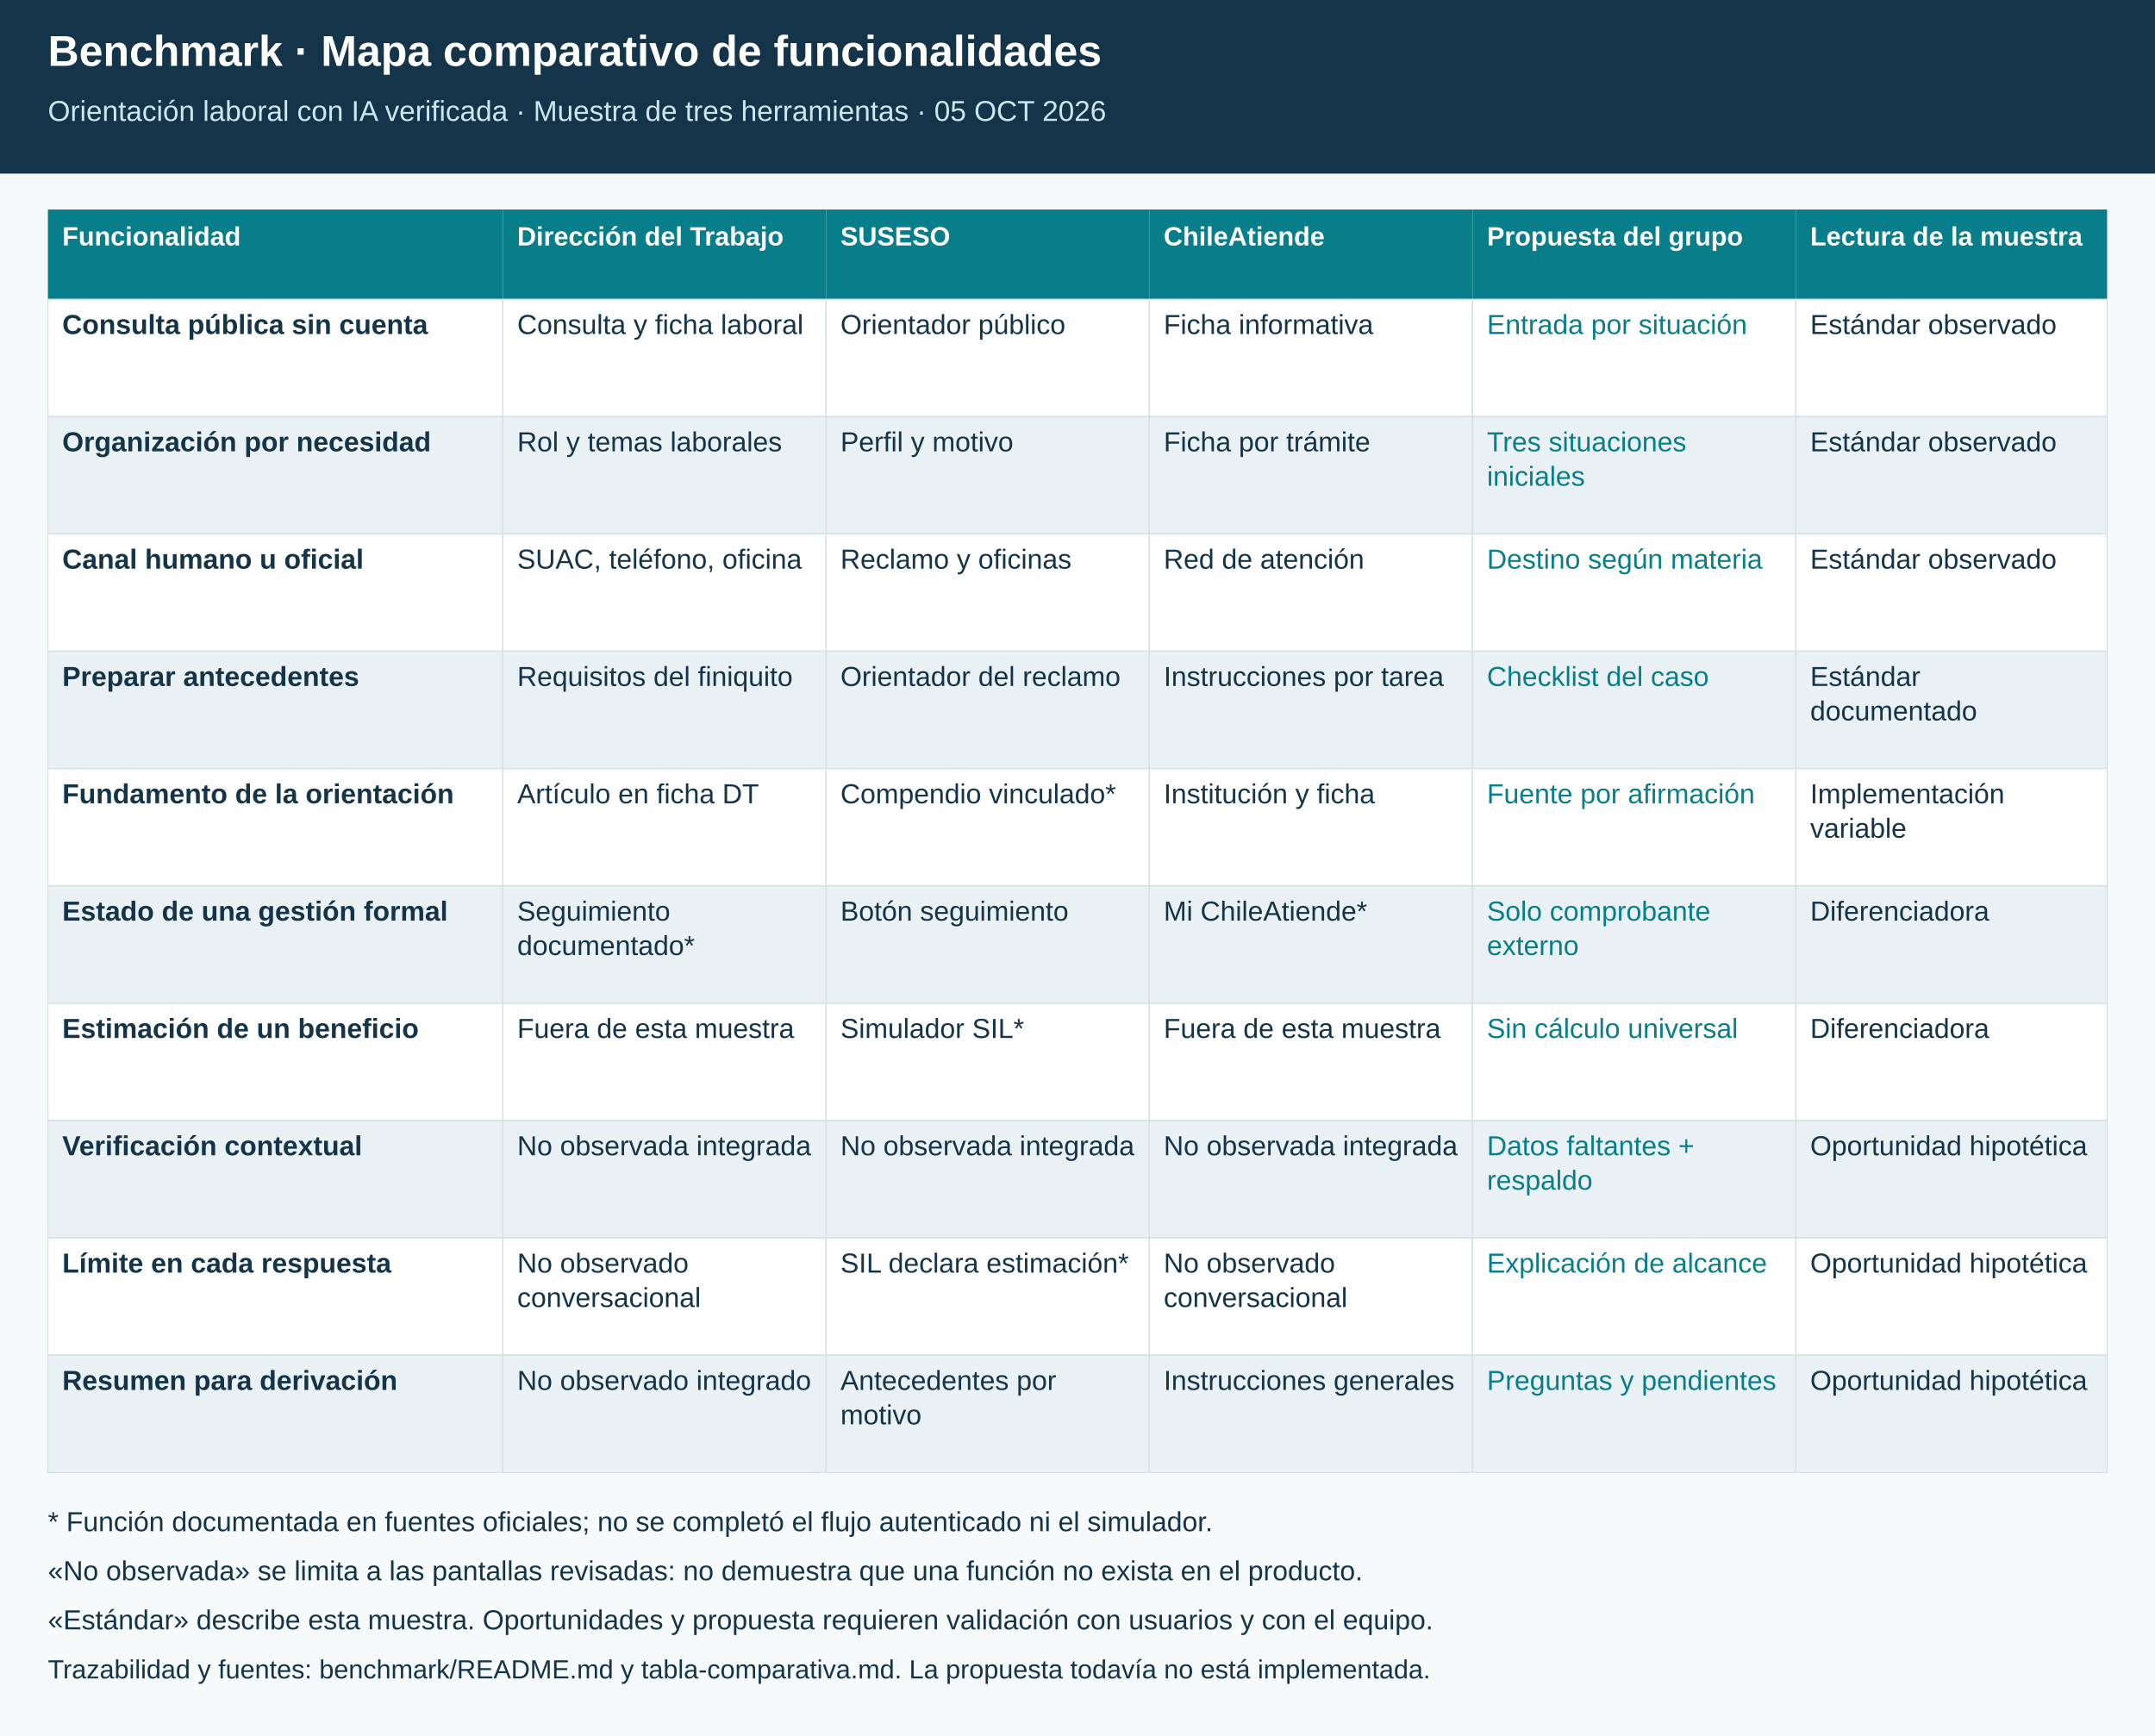
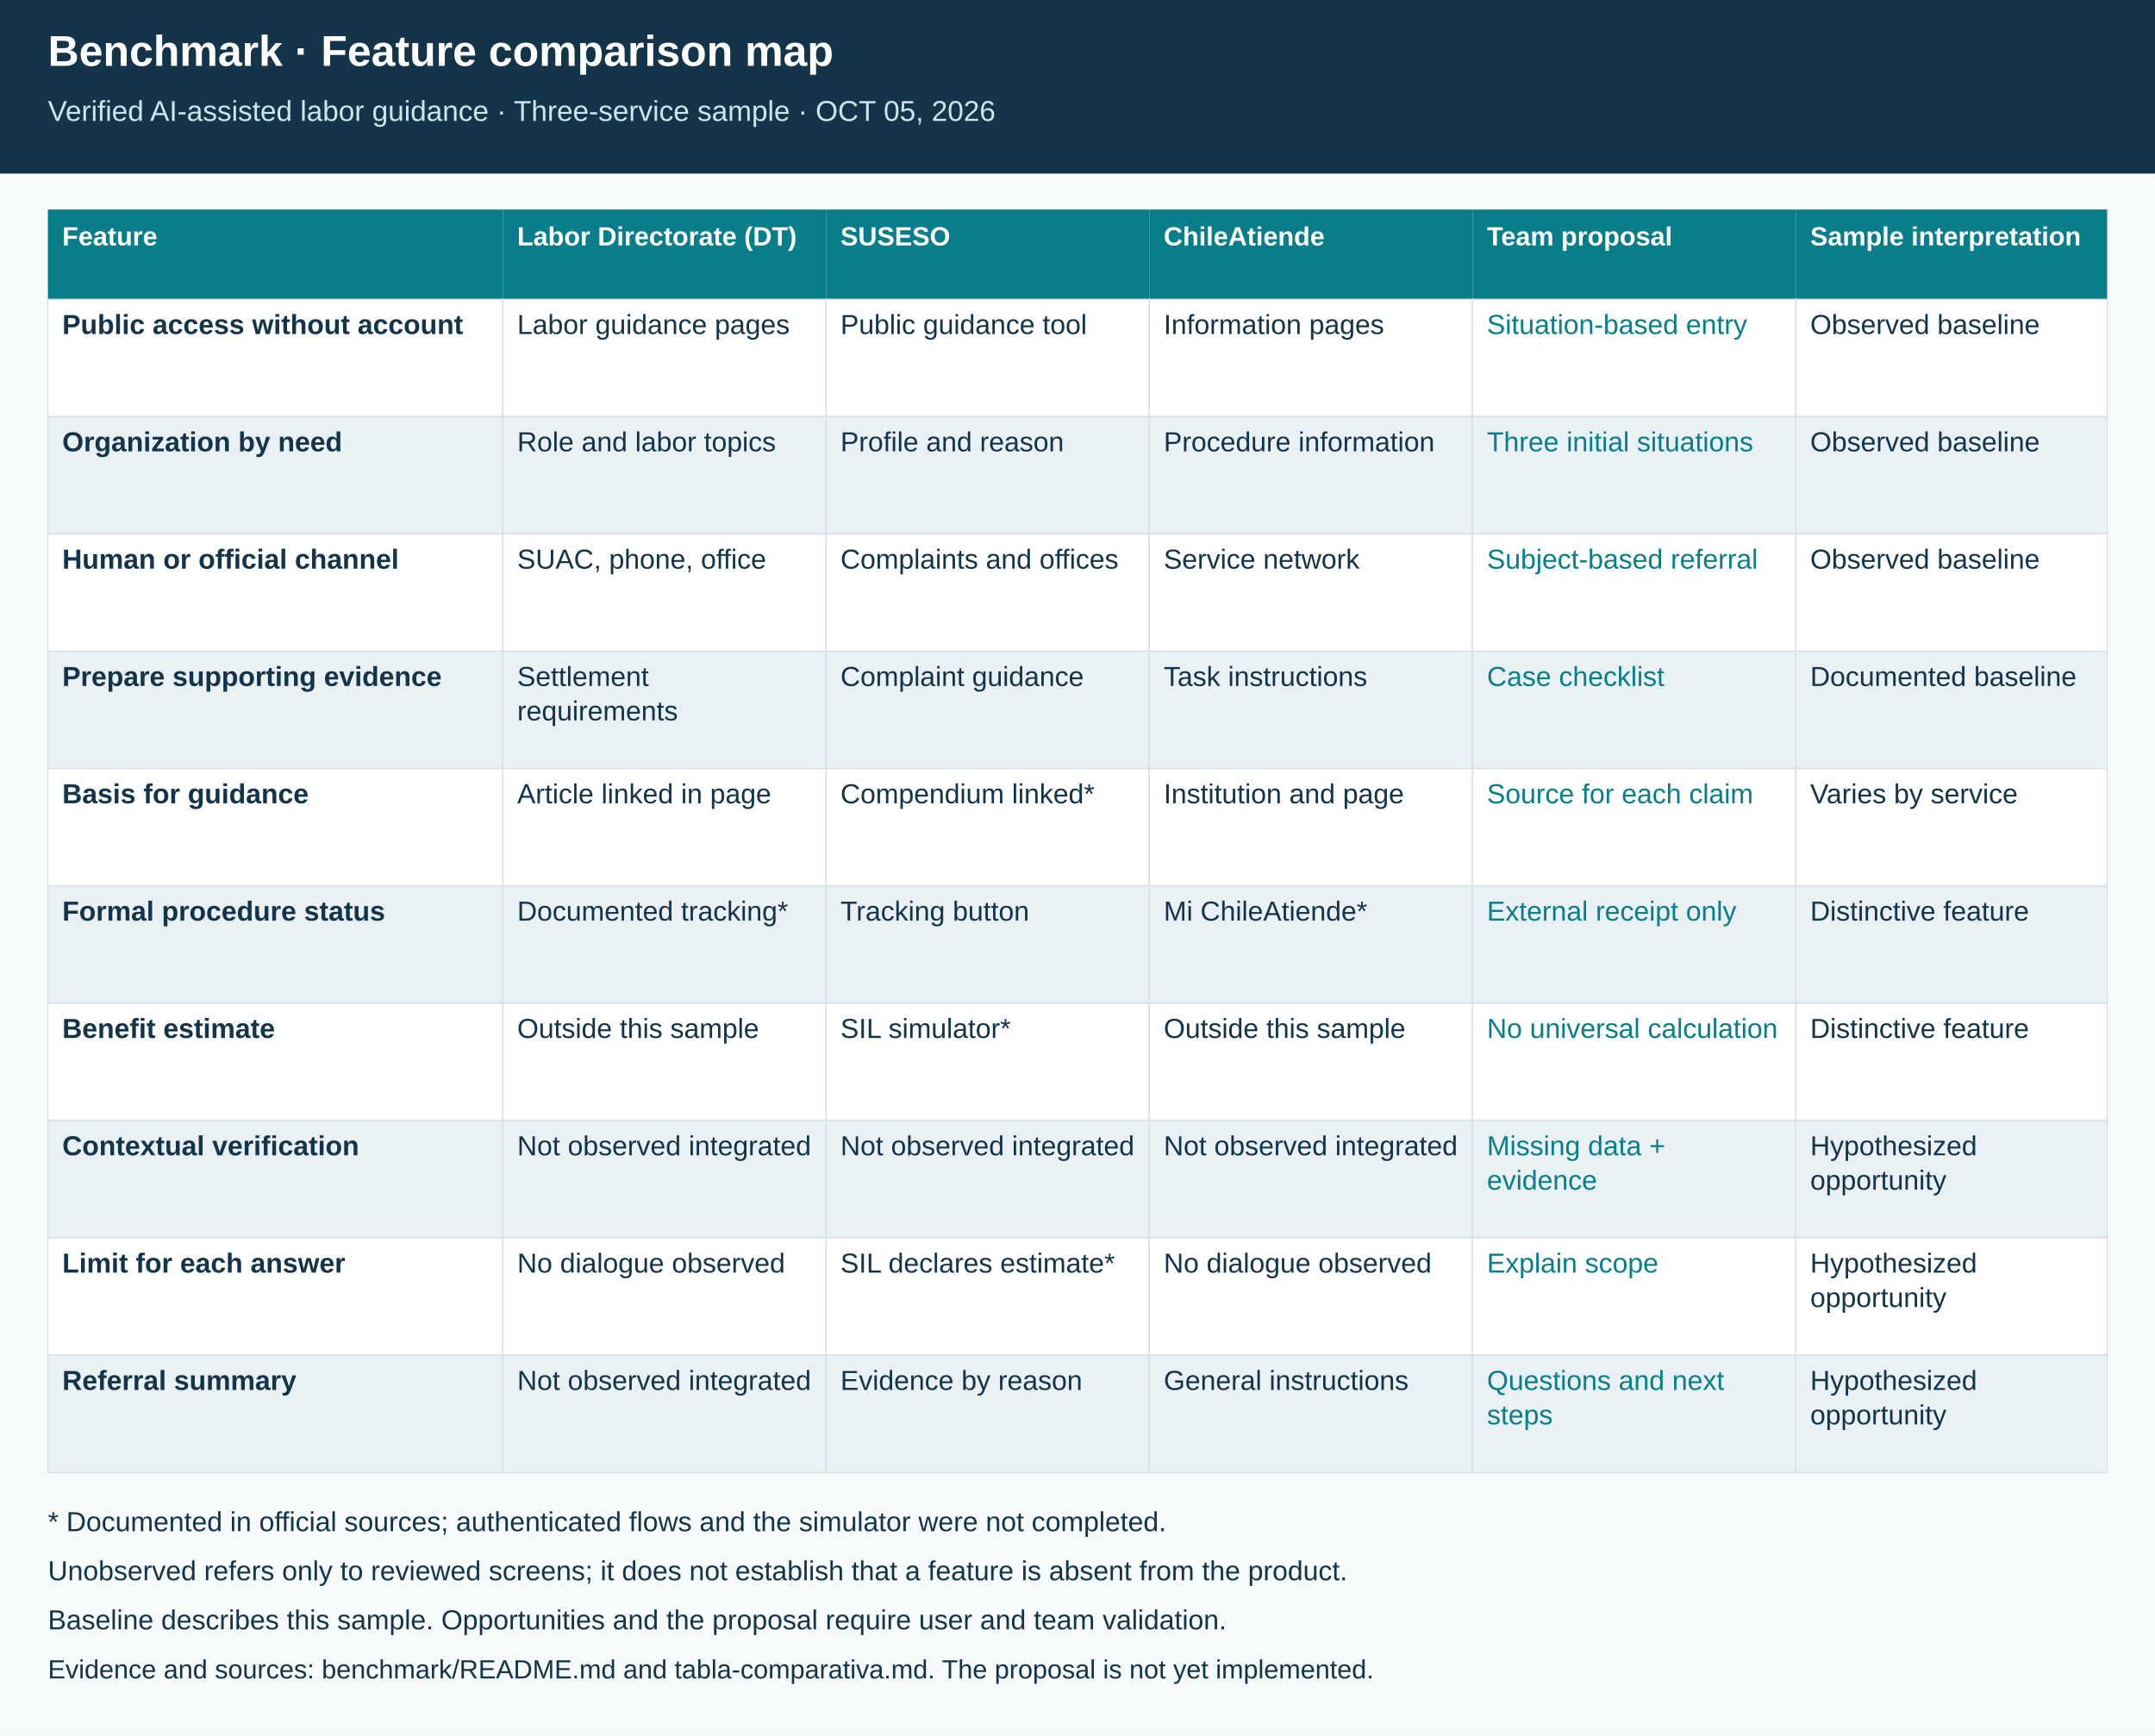
<svg xmlns="http://www.w3.org/2000/svg" width="1800" height="1450" viewBox="0 0 1800 1450" role="img">
  <style>text {font-family: Liberation Sans, Arial, sans-serif;}</style>
  <rect x="0" y="0" width="1800" height="1450" rx="0" fill="#F7FAFB" stroke="none" />
  <rect x="0" y="0" width="1800" height="145" rx="0" fill="#14344A" stroke="none" />
-   <text x="40" y="55.0" font-size="36" fill="#FFFFFF" font-weight="700">Benchmark · Mapa comparativo de funcionalidades</text>
-   <text x="40" y="101.0" font-size="24" fill="#CDE6EE" font-weight="400">Orientación laboral con IA verificada · Muestra de tres herramientas · 05 OCT 2026</text>
+   <text x="40" y="55.0" font-size="36" fill="#FFFFFF" font-weight="700">Benchmark · Feature comparison map</text>
+   <text x="40" y="101.0" font-size="24" fill="#CDE6EE" font-weight="400">Verified AI-assisted labor guidance · Three-service sample · OCT 05, 2026</text>
  <rect x="40" y="175" width="380" height="75" rx="0" fill="#087E8B" stroke="none" />
-   <text x="52" y="205.0" font-size="22" fill="#FFFFFF" font-weight="700">Funcionalidad</text>
+   <text x="52" y="205.0" font-size="22" fill="#FFFFFF" font-weight="700">Feature</text>
  <rect x="420" y="175" width="270" height="75" rx="0" fill="#087E8B" stroke="none" />
-   <text x="432" y="205.0" font-size="22" fill="#FFFFFF" font-weight="700">Dirección del Trabajo</text>
+   <text x="432" y="205.0" font-size="22" fill="#FFFFFF" font-weight="700">Labor Directorate (DT)</text>
  <rect x="690" y="175" width="270" height="75" rx="0" fill="#087E8B" stroke="none" />
  <text x="702" y="205.0" font-size="22" fill="#FFFFFF" font-weight="700">SUSESO</text>
  <rect x="960" y="175" width="270" height="75" rx="0" fill="#087E8B" stroke="none" />
  <text x="972" y="205.0" font-size="22" fill="#FFFFFF" font-weight="700">ChileAtiende</text>
  <rect x="1230" y="175" width="270" height="75" rx="0" fill="#087E8B" stroke="none" />
-   <text x="1242" y="205.0" font-size="22" fill="#FFFFFF" font-weight="700">Propuesta del grupo</text>
+   <text x="1242" y="205.0" font-size="22" fill="#FFFFFF" font-weight="700">Team proposal</text>
  <rect x="1500" y="175" width="260" height="75" rx="0" fill="#087E8B" stroke="none" />
-   <text x="1512" y="205.0" font-size="22" fill="#FFFFFF" font-weight="700">Lectura de la muestra</text>
+   <text x="1512" y="205.0" font-size="22" fill="#FFFFFF" font-weight="700">Sample interpretation</text>
  <rect x="40" y="250" width="380" height="98" rx="0" fill="#FFFFFF" stroke="#D4E0E6" />
-   <text x="52" y="279.0" font-size="23" fill="#14344A" font-weight="700">Consulta pública sin cuenta</text>
+   <text x="52" y="279.0" font-size="23" fill="#14344A" font-weight="700">Public access without account</text>
  <rect x="420" y="250" width="270" height="98" rx="0" fill="#FFFFFF" stroke="#D4E0E6" />
-   <text x="432" y="279.0" font-size="23" fill="#14344A" font-weight="400">Consulta y ficha laboral</text>
+   <text x="432" y="279.0" font-size="23" fill="#14344A" font-weight="400">Labor guidance pages</text>
  <rect x="690" y="250" width="270" height="98" rx="0" fill="#FFFFFF" stroke="#D4E0E6" />
-   <text x="702" y="279.0" font-size="23" fill="#14344A" font-weight="400">Orientador público</text>
+   <text x="702" y="279.0" font-size="23" fill="#14344A" font-weight="400">Public guidance tool</text>
  <rect x="960" y="250" width="270" height="98" rx="0" fill="#FFFFFF" stroke="#D4E0E6" />
-   <text x="972" y="279.0" font-size="23" fill="#14344A" font-weight="400">Ficha informativa</text>
+   <text x="972" y="279.0" font-size="23" fill="#14344A" font-weight="400">Information pages</text>
  <rect x="1230" y="250" width="270" height="98" rx="0" fill="#FFFFFF" stroke="#D4E0E6" />
-   <text x="1242" y="279.0" font-size="23" fill="#087E8B" font-weight="400">Entrada por situación</text>
+   <text x="1242" y="279.0" font-size="23" fill="#087E8B" font-weight="400">Situation-based entry</text>
  <rect x="1500" y="250" width="260" height="98" rx="0" fill="#FFFFFF" stroke="#D4E0E6" />
-   <text x="1512" y="279.0" font-size="23" fill="#14344A" font-weight="400">Estándar observado</text>
+   <text x="1512" y="279.0" font-size="23" fill="#14344A" font-weight="400">Observed baseline</text>
  <rect x="40" y="348" width="380" height="98" rx="0" fill="#EAF1F4" stroke="#D4E0E6" />
-   <text x="52" y="377.0" font-size="23" fill="#14344A" font-weight="700">Organización por necesidad</text>
+   <text x="52" y="377.0" font-size="23" fill="#14344A" font-weight="700">Organization by need</text>
  <rect x="420" y="348" width="270" height="98" rx="0" fill="#EAF1F4" stroke="#D4E0E6" />
-   <text x="432" y="377.0" font-size="23" fill="#14344A" font-weight="400">Rol y temas laborales</text>
+   <text x="432" y="377.0" font-size="23" fill="#14344A" font-weight="400">Role and labor topics</text>
  <rect x="690" y="348" width="270" height="98" rx="0" fill="#EAF1F4" stroke="#D4E0E6" />
-   <text x="702" y="377.0" font-size="23" fill="#14344A" font-weight="400">Perfil y motivo</text>
+   <text x="702" y="377.0" font-size="23" fill="#14344A" font-weight="400">Profile and reason</text>
  <rect x="960" y="348" width="270" height="98" rx="0" fill="#EAF1F4" stroke="#D4E0E6" />
-   <text x="972" y="377.0" font-size="23" fill="#14344A" font-weight="400">Ficha por trámite</text>
+   <text x="972" y="377.0" font-size="23" fill="#14344A" font-weight="400">Procedure information</text>
  <rect x="1230" y="348" width="270" height="98" rx="0" fill="#EAF1F4" stroke="#D4E0E6" />
-   <text x="1242" y="377.0" font-size="23" fill="#087E8B" font-weight="400">Tres situaciones</text>
-   <text x="1242" y="405.75" font-size="23" fill="#087E8B" font-weight="400">iniciales</text>
+   <text x="1242" y="377.0" font-size="23" fill="#087E8B" font-weight="400">Three initial situations</text>
  <rect x="1500" y="348" width="260" height="98" rx="0" fill="#EAF1F4" stroke="#D4E0E6" />
-   <text x="1512" y="377.0" font-size="23" fill="#14344A" font-weight="400">Estándar observado</text>
+   <text x="1512" y="377.0" font-size="23" fill="#14344A" font-weight="400">Observed baseline</text>
  <rect x="40" y="446" width="380" height="98" rx="0" fill="#FFFFFF" stroke="#D4E0E6" />
-   <text x="52" y="475.0" font-size="23" fill="#14344A" font-weight="700">Canal humano u oficial</text>
+   <text x="52" y="475.0" font-size="23" fill="#14344A" font-weight="700">Human or official channel</text>
  <rect x="420" y="446" width="270" height="98" rx="0" fill="#FFFFFF" stroke="#D4E0E6" />
-   <text x="432" y="475.0" font-size="23" fill="#14344A" font-weight="400">SUAC, teléfono, oficina</text>
+   <text x="432" y="475.0" font-size="23" fill="#14344A" font-weight="400">SUAC, phone, office</text>
  <rect x="690" y="446" width="270" height="98" rx="0" fill="#FFFFFF" stroke="#D4E0E6" />
-   <text x="702" y="475.0" font-size="23" fill="#14344A" font-weight="400">Reclamo y oficinas</text>
+   <text x="702" y="475.0" font-size="23" fill="#14344A" font-weight="400">Complaints and offices</text>
  <rect x="960" y="446" width="270" height="98" rx="0" fill="#FFFFFF" stroke="#D4E0E6" />
-   <text x="972" y="475.0" font-size="23" fill="#14344A" font-weight="400">Red de atención</text>
+   <text x="972" y="475.0" font-size="23" fill="#14344A" font-weight="400">Service network</text>
  <rect x="1230" y="446" width="270" height="98" rx="0" fill="#FFFFFF" stroke="#D4E0E6" />
-   <text x="1242" y="475.0" font-size="23" fill="#087E8B" font-weight="400">Destino según materia</text>
+   <text x="1242" y="475.0" font-size="23" fill="#087E8B" font-weight="400">Subject-based referral</text>
  <rect x="1500" y="446" width="260" height="98" rx="0" fill="#FFFFFF" stroke="#D4E0E6" />
-   <text x="1512" y="475.0" font-size="23" fill="#14344A" font-weight="400">Estándar observado</text>
+   <text x="1512" y="475.0" font-size="23" fill="#14344A" font-weight="400">Observed baseline</text>
  <rect x="40" y="544" width="380" height="98" rx="0" fill="#EAF1F4" stroke="#D4E0E6" />
-   <text x="52" y="573.0" font-size="23" fill="#14344A" font-weight="700">Preparar antecedentes</text>
+   <text x="52" y="573.0" font-size="23" fill="#14344A" font-weight="700">Prepare supporting evidence</text>
  <rect x="420" y="544" width="270" height="98" rx="0" fill="#EAF1F4" stroke="#D4E0E6" />
-   <text x="432" y="573.0" font-size="23" fill="#14344A" font-weight="400">Requisitos del finiquito</text>
+   <text x="432" y="573.0" font-size="23" fill="#14344A" font-weight="400">Settlement</text>
+   <text x="432" y="601.75" font-size="23" fill="#14344A" font-weight="400">requirements</text>
  <rect x="690" y="544" width="270" height="98" rx="0" fill="#EAF1F4" stroke="#D4E0E6" />
-   <text x="702" y="573.0" font-size="23" fill="#14344A" font-weight="400">Orientador del reclamo</text>
+   <text x="702" y="573.0" font-size="23" fill="#14344A" font-weight="400">Complaint guidance</text>
  <rect x="960" y="544" width="270" height="98" rx="0" fill="#EAF1F4" stroke="#D4E0E6" />
-   <text x="972" y="573.0" font-size="23" fill="#14344A" font-weight="400">Instrucciones por tarea</text>
+   <text x="972" y="573.0" font-size="23" fill="#14344A" font-weight="400">Task instructions</text>
  <rect x="1230" y="544" width="270" height="98" rx="0" fill="#EAF1F4" stroke="#D4E0E6" />
-   <text x="1242" y="573.0" font-size="23" fill="#087E8B" font-weight="400">Checklist del caso</text>
+   <text x="1242" y="573.0" font-size="23" fill="#087E8B" font-weight="400">Case checklist</text>
  <rect x="1500" y="544" width="260" height="98" rx="0" fill="#EAF1F4" stroke="#D4E0E6" />
-   <text x="1512" y="573.0" font-size="23" fill="#14344A" font-weight="400">Estándar</text>
-   <text x="1512" y="601.75" font-size="23" fill="#14344A" font-weight="400">documentado</text>
+   <text x="1512" y="573.0" font-size="23" fill="#14344A" font-weight="400">Documented baseline</text>
  <rect x="40" y="642" width="380" height="98" rx="0" fill="#FFFFFF" stroke="#D4E0E6" />
-   <text x="52" y="671.0" font-size="23" fill="#14344A" font-weight="700">Fundamento de la orientación</text>
+   <text x="52" y="671.0" font-size="23" fill="#14344A" font-weight="700">Basis for guidance</text>
  <rect x="420" y="642" width="270" height="98" rx="0" fill="#FFFFFF" stroke="#D4E0E6" />
-   <text x="432" y="671.0" font-size="23" fill="#14344A" font-weight="400">Artículo en ficha DT</text>
+   <text x="432" y="671.0" font-size="23" fill="#14344A" font-weight="400">Article linked in page</text>
  <rect x="690" y="642" width="270" height="98" rx="0" fill="#FFFFFF" stroke="#D4E0E6" />
-   <text x="702" y="671.0" font-size="23" fill="#14344A" font-weight="400">Compendio vinculado*</text>
+   <text x="702" y="671.0" font-size="23" fill="#14344A" font-weight="400">Compendium linked*</text>
  <rect x="960" y="642" width="270" height="98" rx="0" fill="#FFFFFF" stroke="#D4E0E6" />
-   <text x="972" y="671.0" font-size="23" fill="#14344A" font-weight="400">Institución y ficha</text>
+   <text x="972" y="671.0" font-size="23" fill="#14344A" font-weight="400">Institution and page</text>
  <rect x="1230" y="642" width="270" height="98" rx="0" fill="#FFFFFF" stroke="#D4E0E6" />
-   <text x="1242" y="671.0" font-size="23" fill="#087E8B" font-weight="400">Fuente por afirmación</text>
+   <text x="1242" y="671.0" font-size="23" fill="#087E8B" font-weight="400">Source for each claim</text>
  <rect x="1500" y="642" width="260" height="98" rx="0" fill="#FFFFFF" stroke="#D4E0E6" />
-   <text x="1512" y="671.0" font-size="23" fill="#14344A" font-weight="400">Implementación</text>
-   <text x="1512" y="699.75" font-size="23" fill="#14344A" font-weight="400">variable</text>
+   <text x="1512" y="671.0" font-size="23" fill="#14344A" font-weight="400">Varies by service</text>
  <rect x="40" y="740" width="380" height="98" rx="0" fill="#EAF1F4" stroke="#D4E0E6" />
-   <text x="52" y="769.0" font-size="23" fill="#14344A" font-weight="700">Estado de una gestión formal</text>
+   <text x="52" y="769.0" font-size="23" fill="#14344A" font-weight="700">Formal procedure status</text>
  <rect x="420" y="740" width="270" height="98" rx="0" fill="#EAF1F4" stroke="#D4E0E6" />
-   <text x="432" y="769.0" font-size="23" fill="#14344A" font-weight="400">Seguimiento</text>
-   <text x="432" y="797.75" font-size="23" fill="#14344A" font-weight="400">documentado*</text>
+   <text x="432" y="769.0" font-size="23" fill="#14344A" font-weight="400">Documented tracking*</text>
  <rect x="690" y="740" width="270" height="98" rx="0" fill="#EAF1F4" stroke="#D4E0E6" />
-   <text x="702" y="769.0" font-size="23" fill="#14344A" font-weight="400">Botón seguimiento</text>
+   <text x="702" y="769.0" font-size="23" fill="#14344A" font-weight="400">Tracking button</text>
  <rect x="960" y="740" width="270" height="98" rx="0" fill="#EAF1F4" stroke="#D4E0E6" />
  <text x="972" y="769.0" font-size="23" fill="#14344A" font-weight="400">Mi ChileAtiende*</text>
  <rect x="1230" y="740" width="270" height="98" rx="0" fill="#EAF1F4" stroke="#D4E0E6" />
-   <text x="1242" y="769.0" font-size="23" fill="#087E8B" font-weight="400">Solo comprobante</text>
-   <text x="1242" y="797.75" font-size="23" fill="#087E8B" font-weight="400">externo</text>
+   <text x="1242" y="769.0" font-size="23" fill="#087E8B" font-weight="400">External receipt only</text>
  <rect x="1500" y="740" width="260" height="98" rx="0" fill="#EAF1F4" stroke="#D4E0E6" />
-   <text x="1512" y="769.0" font-size="23" fill="#14344A" font-weight="400">Diferenciadora</text>
+   <text x="1512" y="769.0" font-size="23" fill="#14344A" font-weight="400">Distinctive feature</text>
  <rect x="40" y="838" width="380" height="98" rx="0" fill="#FFFFFF" stroke="#D4E0E6" />
-   <text x="52" y="867.0" font-size="23" fill="#14344A" font-weight="700">Estimación de un beneficio</text>
+   <text x="52" y="867.0" font-size="23" fill="#14344A" font-weight="700">Benefit estimate</text>
  <rect x="420" y="838" width="270" height="98" rx="0" fill="#FFFFFF" stroke="#D4E0E6" />
-   <text x="432" y="867.0" font-size="23" fill="#14344A" font-weight="400">Fuera de esta muestra</text>
+   <text x="432" y="867.0" font-size="23" fill="#14344A" font-weight="400">Outside this sample</text>
  <rect x="690" y="838" width="270" height="98" rx="0" fill="#FFFFFF" stroke="#D4E0E6" />
-   <text x="702" y="867.0" font-size="23" fill="#14344A" font-weight="400">Simulador SIL*</text>
+   <text x="702" y="867.0" font-size="23" fill="#14344A" font-weight="400">SIL simulator*</text>
  <rect x="960" y="838" width="270" height="98" rx="0" fill="#FFFFFF" stroke="#D4E0E6" />
-   <text x="972" y="867.0" font-size="23" fill="#14344A" font-weight="400">Fuera de esta muestra</text>
+   <text x="972" y="867.0" font-size="23" fill="#14344A" font-weight="400">Outside this sample</text>
  <rect x="1230" y="838" width="270" height="98" rx="0" fill="#FFFFFF" stroke="#D4E0E6" />
-   <text x="1242" y="867.0" font-size="23" fill="#087E8B" font-weight="400">Sin cálculo universal</text>
+   <text x="1242" y="867.0" font-size="23" fill="#087E8B" font-weight="400">No universal calculation</text>
  <rect x="1500" y="838" width="260" height="98" rx="0" fill="#FFFFFF" stroke="#D4E0E6" />
-   <text x="1512" y="867.0" font-size="23" fill="#14344A" font-weight="400">Diferenciadora</text>
+   <text x="1512" y="867.0" font-size="23" fill="#14344A" font-weight="400">Distinctive feature</text>
  <rect x="40" y="936" width="380" height="98" rx="0" fill="#EAF1F4" stroke="#D4E0E6" />
-   <text x="52" y="965.0" font-size="23" fill="#14344A" font-weight="700">Verificación contextual</text>
+   <text x="52" y="965.0" font-size="23" fill="#14344A" font-weight="700">Contextual verification</text>
  <rect x="420" y="936" width="270" height="98" rx="0" fill="#EAF1F4" stroke="#D4E0E6" />
-   <text x="432" y="965.0" font-size="23" fill="#14344A" font-weight="400">No observada integrada</text>
+   <text x="432" y="965.0" font-size="23" fill="#14344A" font-weight="400">Not observed integrated</text>
  <rect x="690" y="936" width="270" height="98" rx="0" fill="#EAF1F4" stroke="#D4E0E6" />
-   <text x="702" y="965.0" font-size="23" fill="#14344A" font-weight="400">No observada integrada</text>
+   <text x="702" y="965.0" font-size="23" fill="#14344A" font-weight="400">Not observed integrated</text>
  <rect x="960" y="936" width="270" height="98" rx="0" fill="#EAF1F4" stroke="#D4E0E6" />
-   <text x="972" y="965.0" font-size="23" fill="#14344A" font-weight="400">No observada integrada</text>
+   <text x="972" y="965.0" font-size="23" fill="#14344A" font-weight="400">Not observed integrated</text>
  <rect x="1230" y="936" width="270" height="98" rx="0" fill="#EAF1F4" stroke="#D4E0E6" />
-   <text x="1242" y="965.0" font-size="23" fill="#087E8B" font-weight="400">Datos faltantes +</text>
-   <text x="1242" y="993.75" font-size="23" fill="#087E8B" font-weight="400">respaldo</text>
+   <text x="1242" y="965.0" font-size="23" fill="#087E8B" font-weight="400">Missing data +</text>
+   <text x="1242" y="993.75" font-size="23" fill="#087E8B" font-weight="400">evidence</text>
  <rect x="1500" y="936" width="260" height="98" rx="0" fill="#EAF1F4" stroke="#D4E0E6" />
-   <text x="1512" y="965.0" font-size="23" fill="#14344A" font-weight="400">Oportunidad hipotética</text>
+   <text x="1512" y="965.0" font-size="23" fill="#14344A" font-weight="400">Hypothesized</text>
+   <text x="1512" y="993.75" font-size="23" fill="#14344A" font-weight="400">opportunity</text>
  <rect x="40" y="1034" width="380" height="98" rx="0" fill="#FFFFFF" stroke="#D4E0E6" />
-   <text x="52" y="1063.0" font-size="23" fill="#14344A" font-weight="700">Límite en cada respuesta</text>
+   <text x="52" y="1063.0" font-size="23" fill="#14344A" font-weight="700">Limit for each answer</text>
  <rect x="420" y="1034" width="270" height="98" rx="0" fill="#FFFFFF" stroke="#D4E0E6" />
-   <text x="432" y="1063.0" font-size="23" fill="#14344A" font-weight="400">No observado</text>
-   <text x="432" y="1091.75" font-size="23" fill="#14344A" font-weight="400">conversacional</text>
+   <text x="432" y="1063.0" font-size="23" fill="#14344A" font-weight="400">No dialogue observed</text>
  <rect x="690" y="1034" width="270" height="98" rx="0" fill="#FFFFFF" stroke="#D4E0E6" />
-   <text x="702" y="1063.0" font-size="23" fill="#14344A" font-weight="400">SIL declara estimación*</text>
+   <text x="702" y="1063.0" font-size="23" fill="#14344A" font-weight="400">SIL declares estimate*</text>
  <rect x="960" y="1034" width="270" height="98" rx="0" fill="#FFFFFF" stroke="#D4E0E6" />
-   <text x="972" y="1063.0" font-size="23" fill="#14344A" font-weight="400">No observado</text>
-   <text x="972" y="1091.75" font-size="23" fill="#14344A" font-weight="400">conversacional</text>
+   <text x="972" y="1063.0" font-size="23" fill="#14344A" font-weight="400">No dialogue observed</text>
  <rect x="1230" y="1034" width="270" height="98" rx="0" fill="#FFFFFF" stroke="#D4E0E6" />
-   <text x="1242" y="1063.0" font-size="23" fill="#087E8B" font-weight="400">Explicación de alcance</text>
+   <text x="1242" y="1063.0" font-size="23" fill="#087E8B" font-weight="400">Explain scope</text>
  <rect x="1500" y="1034" width="260" height="98" rx="0" fill="#FFFFFF" stroke="#D4E0E6" />
-   <text x="1512" y="1063.0" font-size="23" fill="#14344A" font-weight="400">Oportunidad hipotética</text>
+   <text x="1512" y="1063.0" font-size="23" fill="#14344A" font-weight="400">Hypothesized</text>
+   <text x="1512" y="1091.75" font-size="23" fill="#14344A" font-weight="400">opportunity</text>
  <rect x="40" y="1132" width="380" height="98" rx="0" fill="#EAF1F4" stroke="#D4E0E6" />
-   <text x="52" y="1161.0" font-size="23" fill="#14344A" font-weight="700">Resumen para derivación</text>
+   <text x="52" y="1161.0" font-size="23" fill="#14344A" font-weight="700">Referral summary</text>
  <rect x="420" y="1132" width="270" height="98" rx="0" fill="#EAF1F4" stroke="#D4E0E6" />
-   <text x="432" y="1161.0" font-size="23" fill="#14344A" font-weight="400">No observado integrado</text>
+   <text x="432" y="1161.0" font-size="23" fill="#14344A" font-weight="400">Not observed integrated</text>
  <rect x="690" y="1132" width="270" height="98" rx="0" fill="#EAF1F4" stroke="#D4E0E6" />
-   <text x="702" y="1161.0" font-size="23" fill="#14344A" font-weight="400">Antecedentes por</text>
-   <text x="702" y="1189.75" font-size="23" fill="#14344A" font-weight="400">motivo</text>
+   <text x="702" y="1161.0" font-size="23" fill="#14344A" font-weight="400">Evidence by reason</text>
  <rect x="960" y="1132" width="270" height="98" rx="0" fill="#EAF1F4" stroke="#D4E0E6" />
-   <text x="972" y="1161.0" font-size="23" fill="#14344A" font-weight="400">Instrucciones generales</text>
+   <text x="972" y="1161.0" font-size="23" fill="#14344A" font-weight="400">General instructions</text>
  <rect x="1230" y="1132" width="270" height="98" rx="0" fill="#EAF1F4" stroke="#D4E0E6" />
-   <text x="1242" y="1161.0" font-size="23" fill="#087E8B" font-weight="400">Preguntas y pendientes</text>
+   <text x="1242" y="1161.0" font-size="23" fill="#087E8B" font-weight="400">Questions and next</text>
+   <text x="1242" y="1189.75" font-size="23" fill="#087E8B" font-weight="400">steps</text>
  <rect x="1500" y="1132" width="260" height="98" rx="0" fill="#EAF1F4" stroke="#D4E0E6" />
-   <text x="1512" y="1161.0" font-size="23" fill="#14344A" font-weight="400">Oportunidad hipotética</text>
-   <text x="40" y="1279.0" font-size="23" fill="#14344A" font-weight="400">* Función documentada en fuentes oficiales; no se completó el flujo autenticado ni el simulador.</text>
-   <text x="40" y="1320.0" font-size="23" fill="#14344A" font-weight="400">«No observada» se limita a las pantallas revisadas: no demuestra que una función no exista en el producto.</text>
-   <text x="40" y="1361.0" font-size="23" fill="#14344A" font-weight="400">«Estándar» describe esta muestra. Oportunidades y propuesta requieren validación con usuarios y con el equipo.</text>
-   <text x="40" y="1402.0" font-size="22" fill="#14344A" font-weight="400">Trazabilidad y fuentes: benchmark/README.md y tabla-comparativa.md. La propuesta todavía no está implementada.</text>
+   <text x="1512" y="1161.0" font-size="23" fill="#14344A" font-weight="400">Hypothesized</text>
+   <text x="1512" y="1189.75" font-size="23" fill="#14344A" font-weight="400">opportunity</text>
+   <text x="40" y="1279.0" font-size="23" fill="#14344A" font-weight="400">* Documented in official sources; authenticated flows and the simulator were not completed.</text>
+   <text x="40" y="1320.0" font-size="23" fill="#14344A" font-weight="400">Unobserved refers only to reviewed screens; it does not establish that a feature is absent from the product.</text>
+   <text x="40" y="1361.0" font-size="23" fill="#14344A" font-weight="400">Baseline describes this sample. Opportunities and the proposal require user and team validation.</text>
+   <text x="40" y="1402.0" font-size="22" fill="#14344A" font-weight="400">Evidence and sources: benchmark/README.md and tabla-comparativa.md. The proposal is not yet implemented.</text>
</svg>
